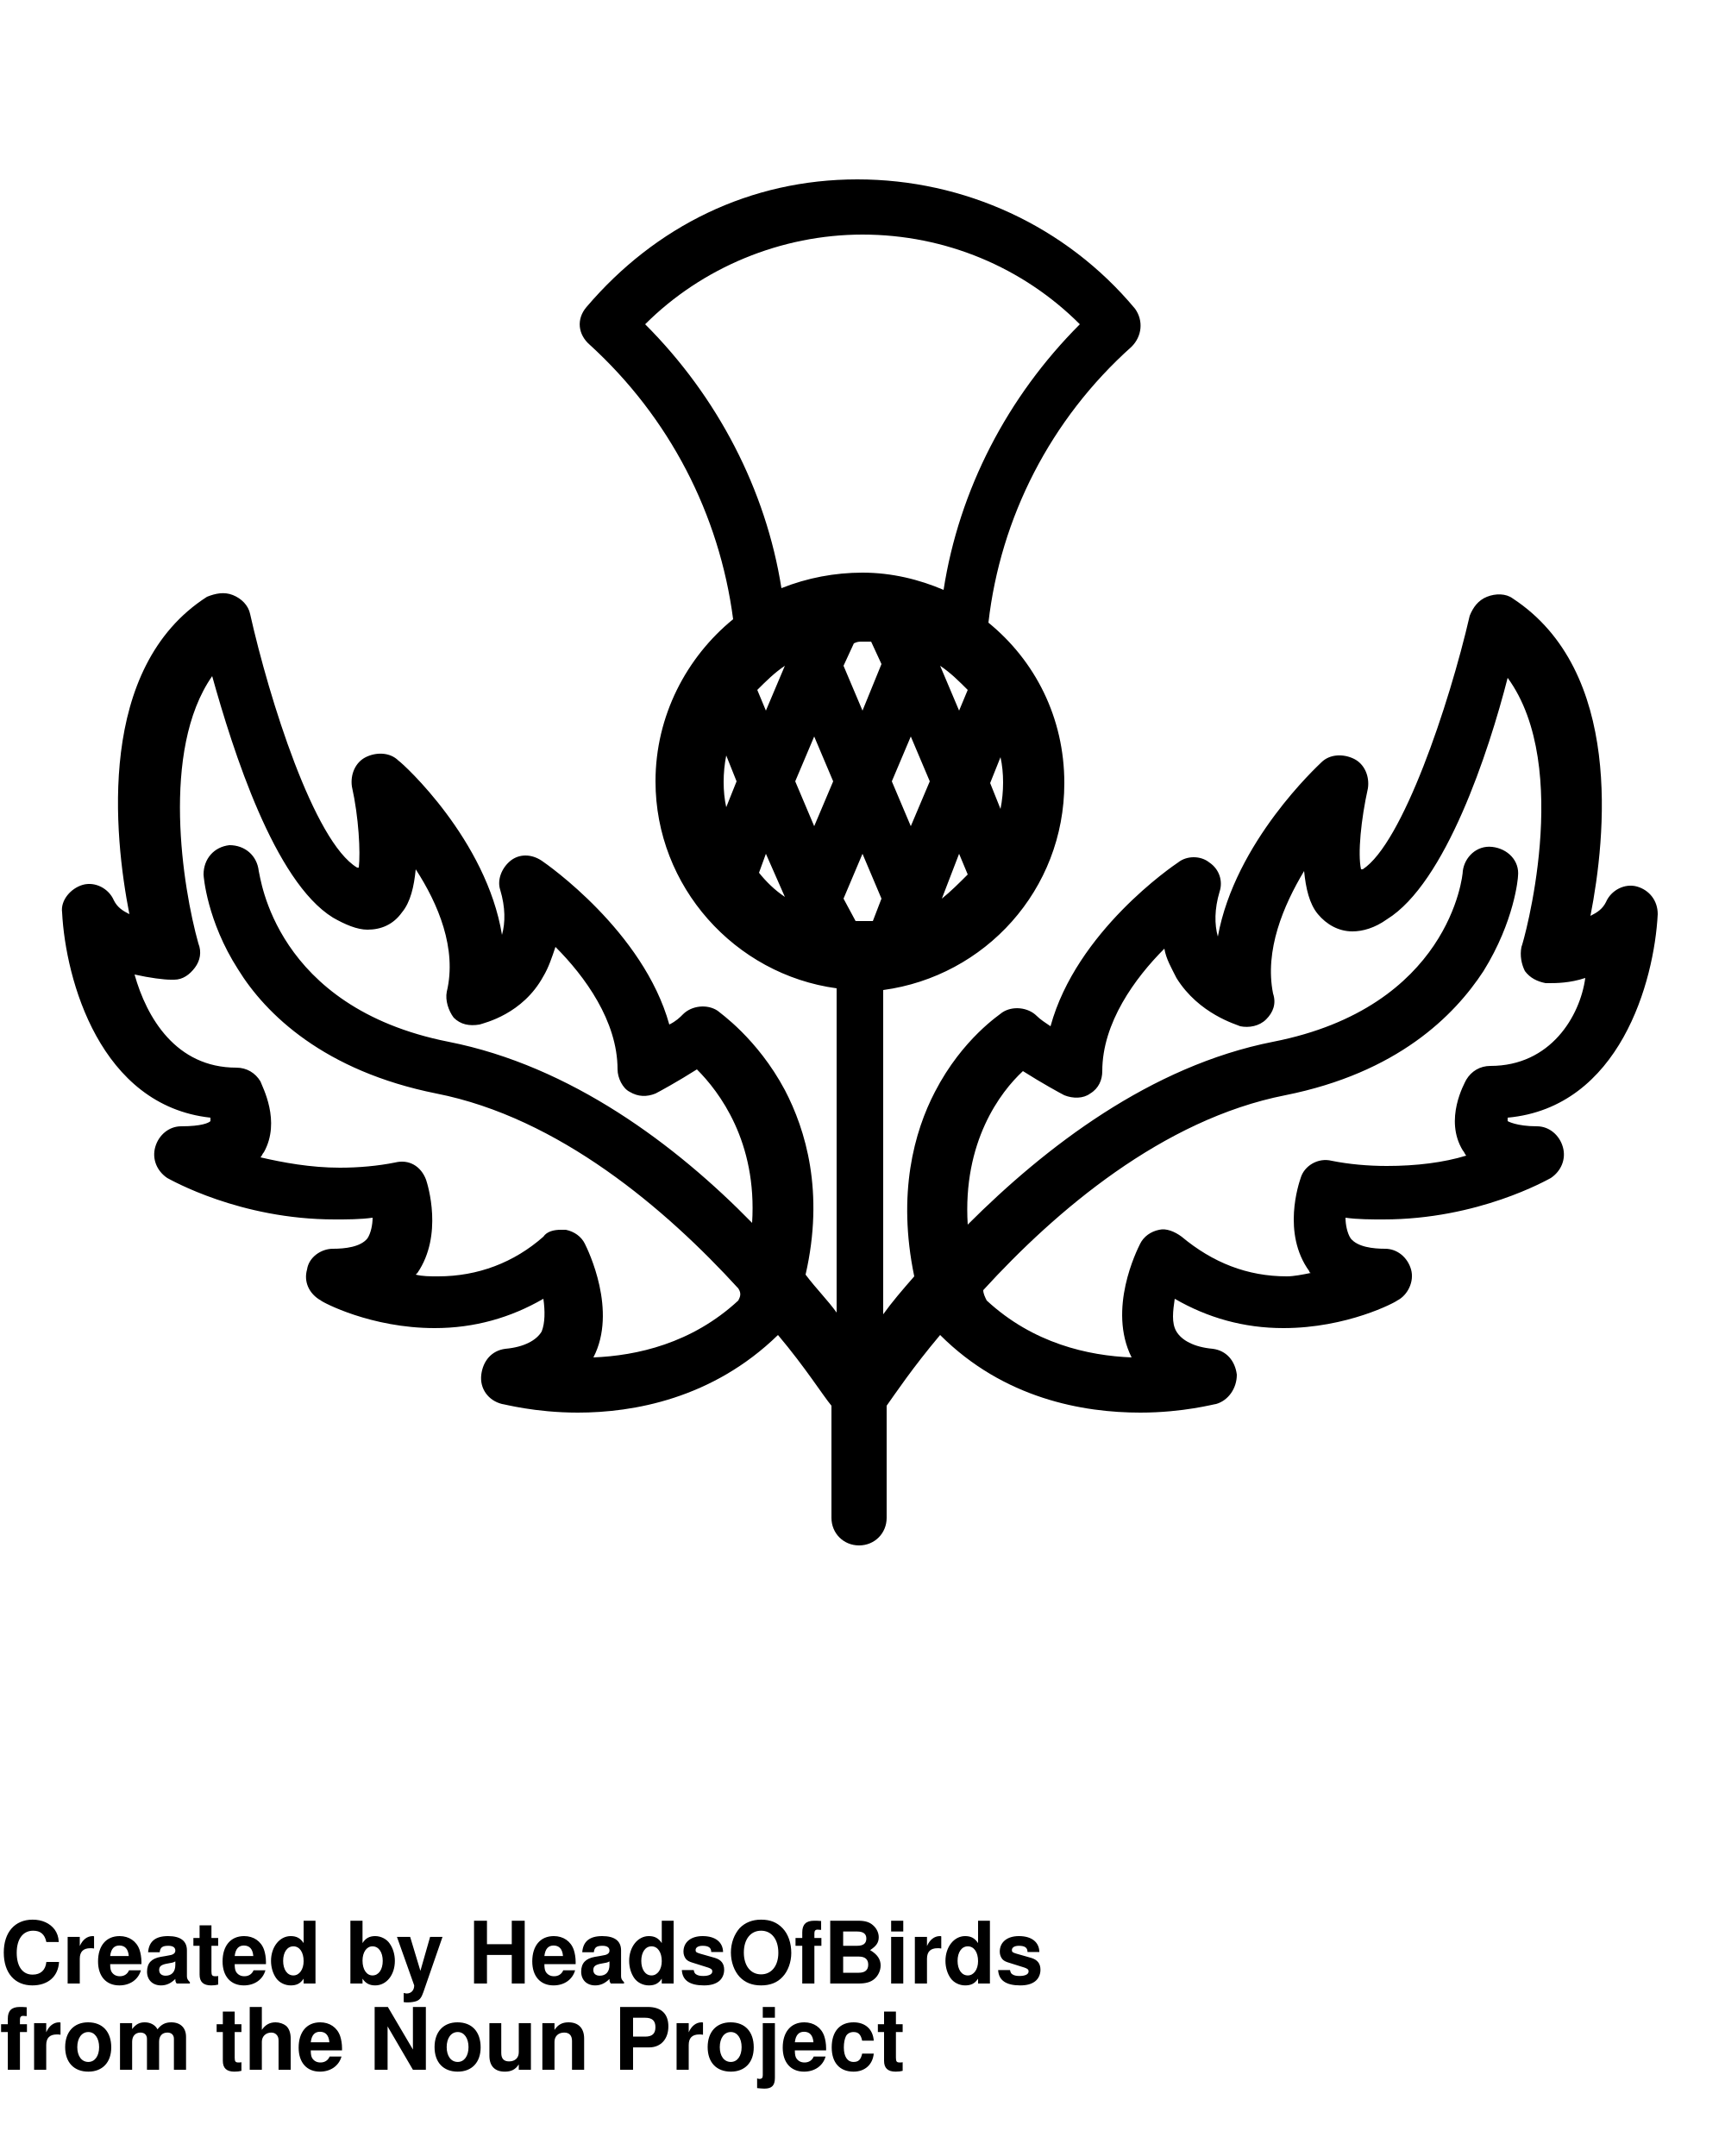
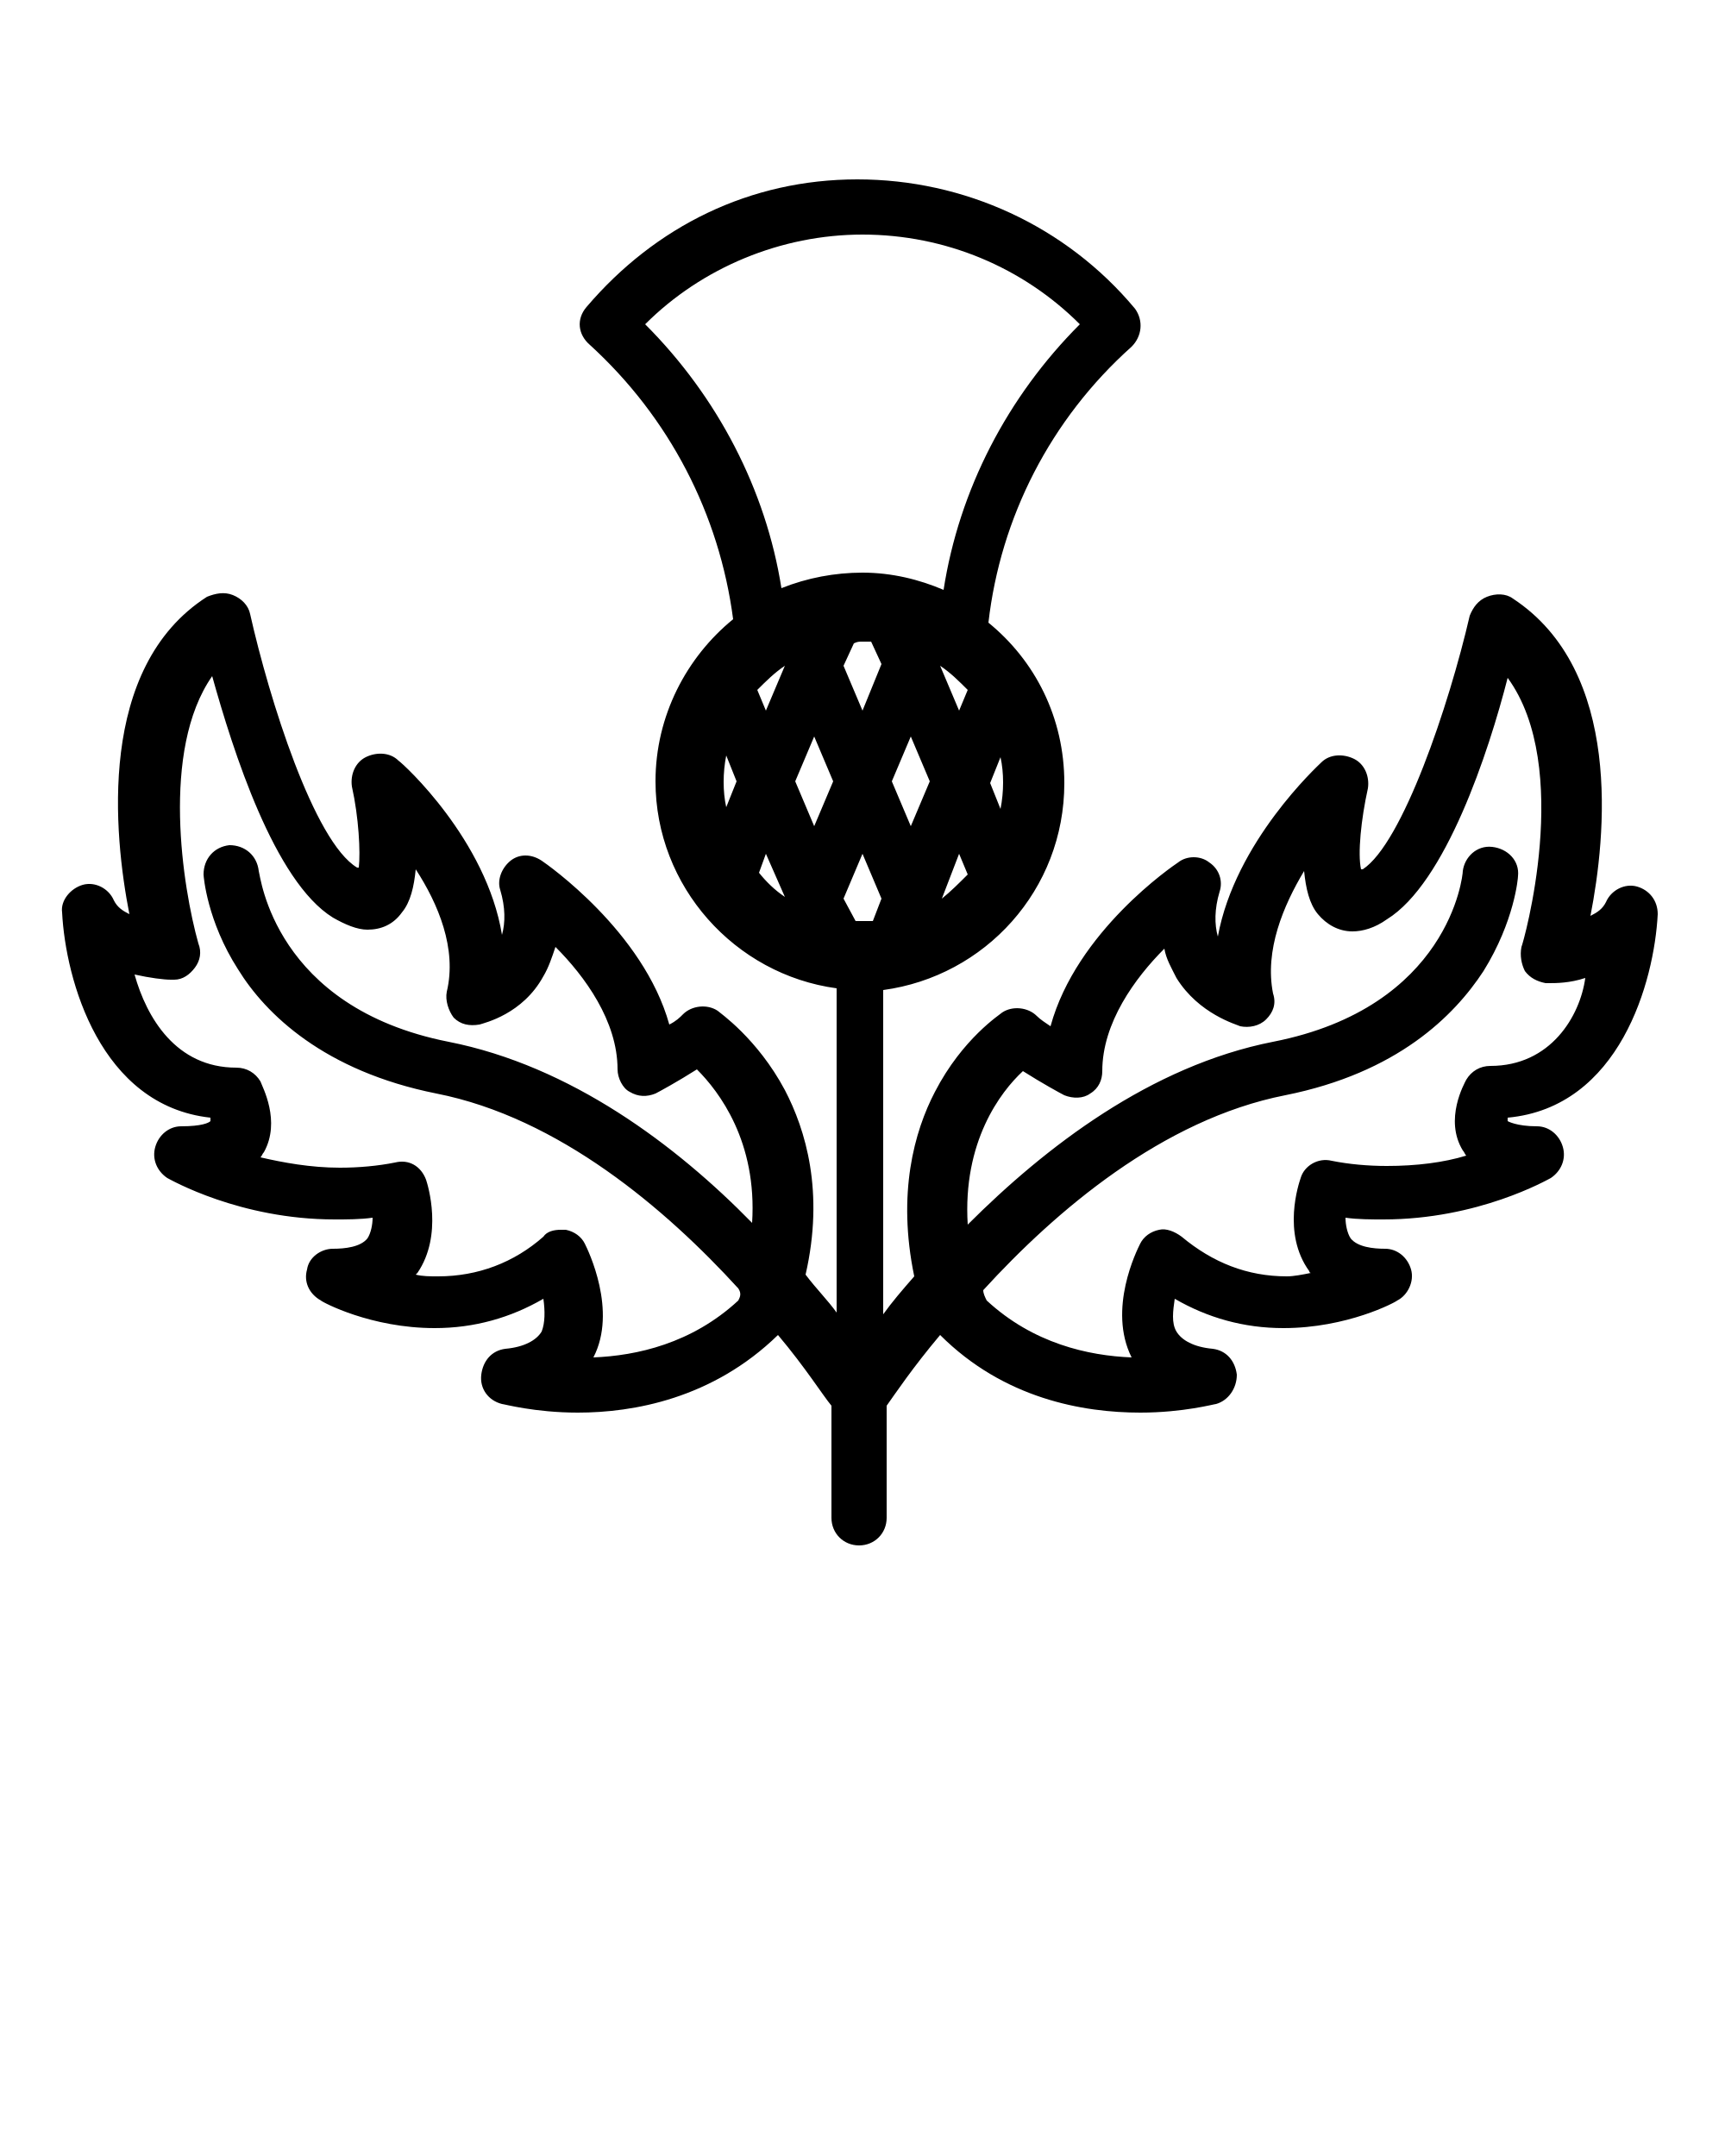
<svg xmlns="http://www.w3.org/2000/svg" version="1.1" x="0px" y="0px" viewBox="0 0 100 125" enable-background="new 0 0 100 100" xml:space="preserve">
  <path fill="#000000" d="M96.1,53c0-0.8-0.5-1.4-1.2-1.6c-0.7-0.2-1.5,0.2-1.8,0.9c-0.2,0.4-0.5,0.6-0.9,0.8  c0.9-4.6,1.9-14.2-4.5-18.4c-0.4-0.3-1-0.3-1.5-0.1c-0.5,0.2-0.8,0.6-1,1.1c-1.2,5.2-3.9,13.2-6.2,14.7c0,0,0,0-0.1,0  c-0.2-0.9,0-2.9,0.4-4.7c0.1-0.7-0.2-1.4-0.8-1.7s-1.4-0.3-1.9,0.2c-0.2,0.2-5,4.6-6,10.1c-0.2-0.7-0.2-1.6,0.1-2.6  c0.2-0.6,0-1.3-0.6-1.7c-0.5-0.4-1.3-0.4-1.8,0c-0.3,0.2-5.9,4-7.4,9.5c-0.3-0.2-0.6-0.4-0.8-0.6c-0.5-0.5-1.4-0.6-2-0.2  c-0.1,0.1-2.3,1.5-3.9,4.6c-1.2,2.3-2.2,5.9-1.2,10.7c-0.7,0.8-1.3,1.5-1.8,2.2l0-18.8c5.9-0.8,10.5-5.8,10.5-12  c0-3.8-1.7-7.1-4.4-9.3c0.7-6.1,3.6-11.8,8.3-16c0.6-0.6,0.7-1.5,0.2-2.2c-4-4.8-9.9-7.5-16.1-7.5S38,13.1,34,17.8  c-0.6,0.7-0.5,1.6,0.2,2.2c4.6,4.2,7.5,9.8,8.3,15.9c-2.7,2.2-4.5,5.6-4.5,9.4c0,6.1,4.6,11.2,10.5,12l0,18.8  c-0.5-0.7-1.2-1.4-1.8-2.2c1.1-4.8,0-8.4-1.2-10.7c-1.6-3-3.8-4.5-3.9-4.6c-0.6-0.4-1.5-0.3-2,0.2c-0.2,0.2-0.4,0.4-0.8,0.6  c-1.5-5.4-7.1-9.3-7.4-9.5c-0.6-0.4-1.3-0.4-1.8,0c-0.5,0.4-0.8,1.1-0.6,1.7c0.3,1,0.3,1.9,0.1,2.6c-0.9-5.5-5.7-9.9-6-10.1  c-0.5-0.5-1.3-0.5-1.9-0.2c-0.6,0.3-0.9,1-0.8,1.7c0.4,1.8,0.5,3.8,0.4,4.7c0,0,0,0-0.1,0c-2.5-1.5-5.1-9.8-6.2-14.7  c-0.1-0.5-0.5-0.9-1-1.1c-0.5-0.2-1-0.1-1.5,0.1c-6.4,4.1-5.4,13.8-4.5,18.4c-0.4-0.2-0.7-0.4-0.9-0.8c-0.3-0.7-1.1-1.1-1.8-0.9  c-0.7,0.2-1.3,0.9-1.2,1.6c0.2,3.9,2.2,11.2,8.6,11.9c0,0.1,0,0.1,0,0.2c-0.1,0.1-0.5,0.3-1.7,0.3c-0.7,0-1.3,0.5-1.5,1.2  c-0.2,0.7,0.1,1.4,0.7,1.8c0.2,0.1,4.2,2.4,9.7,2.4c0.7,0,1.5,0,2.2-0.1c0,0.4-0.1,0.9-0.3,1.2c-0.4,0.5-1.3,0.6-2,0.6  c-0.7,0-1.4,0.5-1.5,1.2c-0.2,0.7,0.1,1.4,0.8,1.8c0.1,0.1,2.9,1.6,6.6,1.6c2.3,0,4.4-0.6,6.3-1.7c0.1,0.7,0.1,1.4-0.1,1.9  c-0.3,0.5-1,0.9-2.1,1c-0.8,0.1-1.3,0.7-1.4,1.5c-0.1,0.8,0.4,1.5,1.2,1.7c0.1,0,1.9,0.5,4.4,0.5c3.2,0,7.8-0.8,11.6-4.5  c0,0,0,0,0,0c1.6,1.9,2.6,3.5,3.1,4.1l0,6.5c0,0.9,0.7,1.6,1.6,1.6c0,0,0,0,0,0c0.9,0,1.6-0.7,1.6-1.6l0-6.5  c0.5-0.7,1.5-2.2,3.1-4.1c0,0,0,0,0,0c3.7,3.7,8.3,4.5,11.6,4.5c0,0,0,0,0,0c2.5,0,4.3-0.5,4.4-0.5c0.7-0.2,1.2-0.9,1.2-1.7  c-0.1-0.8-0.6-1.4-1.4-1.5c-1.1-0.1-1.8-0.5-2.1-1c-0.3-0.5-0.2-1.2-0.1-1.9c1.9,1.1,4,1.7,6.3,1.7c3.7,0,6.5-1.5,6.6-1.6  c0.6-0.3,1-1.1,0.8-1.8c-0.2-0.7-0.8-1.2-1.5-1.2c-0.7,0-1.6-0.1-2-0.6c-0.2-0.3-0.3-0.8-0.3-1.2c0.7,0.1,1.5,0.1,2.2,0.1  c5.5,0,9.5-2.3,9.7-2.4c0.6-0.4,0.9-1.1,0.7-1.8c-0.2-0.7-0.8-1.2-1.5-1.2c-1.2,0-1.7-0.3-1.7-0.3c0,0,0-0.1,0-0.2  C93.9,64.2,95.9,56.9,96.1,53z M42.1,43.8l0.6,1.5l-0.6,1.5C41.9,45.9,41.9,44.8,42.1,43.8z M45.5,38.6l-1.1,2.6L43.9,40  C44.4,39.5,44.9,39,45.5,38.6z M50,37.2c0.2,0,0.3,0,0.5,0l0.6,1.3L50,41.2l-1.1-2.6l0.6-1.3C49.7,37.2,49.8,37.2,50,37.2z M56.1,40  l-0.5,1.2l-1.1-2.6C55.1,39,55.6,39.5,56.1,40z M58,46.9l-0.6-1.5l0.6-1.5C58.2,44.8,58.2,45.9,58,46.9z M55.6,49.5l0.5,1.2  c-0.5,0.5-1,1-1.5,1.4L55.6,49.5z M52.8,47.9l-1.1-2.6l1.1-2.6l1.1,2.6L52.8,47.9z M48.3,45.3l-1.1,2.6l-1.1-2.6l1.1-2.6L48.3,45.3z   M44.4,49.5l1.1,2.5c-0.6-0.4-1.1-0.9-1.5-1.4L44.4,49.5z M48.9,52.1l1.1-2.6l1.1,2.6l-0.5,1.3c-0.2,0-0.4,0-0.5,0  c-0.2,0-0.3,0-0.5,0L48.9,52.1z M37.4,18.8c3.3-3.3,7.9-5.2,12.6-5.2c4.8,0,9.3,1.9,12.6,5.2c-4.2,4.2-7,9.6-7.9,15.4  c-1.4-0.6-3-1-4.7-1c-1.6,0-3.2,0.3-4.7,0.9C44.4,28.4,41.6,23,37.4,18.8z M42.8,75.4c-2.7,2.5-5.9,3.2-8.4,3.3  c1.4-2.7-0.3-6.2-0.5-6.6c-0.2-0.4-0.6-0.7-1.1-0.8c-0.1,0-0.2,0-0.3,0c-0.4,0-0.8,0.1-1,0.4c-1.7,1.5-3.8,2.3-6.1,2.3  c-0.5,0-0.9,0-1.3-0.1c0,0,0.1-0.1,0.1-0.1c1.5-2.2,0.6-5.1,0.5-5.4c-0.3-0.8-1-1.2-1.8-1c-1,0.2-2.1,0.3-3.2,0.3  c-1.7,0-3.3-0.3-4.6-0.6c0.1-0.1,0.1-0.2,0.2-0.3c1-1.8-0.1-3.8-0.2-4.1c-0.3-0.5-0.8-0.8-1.4-0.8c-3.5,0-5.2-2.9-5.9-5.4  c0.9,0.2,1.7,0.3,2.1,0.3c0.1,0,0.2,0,0.2,0c0.5,0,0.9-0.3,1.2-0.7c0.3-0.4,0.4-0.9,0.2-1.4c-0.9-3.2-2.2-11.2,0.8-15.5  c1.2,4.3,3.6,11.9,7,14c0.7,0.4,1.4,0.7,2,0.7c0.8,0,1.5-0.3,2-1c0.5-0.6,0.7-1.5,0.8-2.5c1.3,2,2.4,4.6,1.8,7.1  c-0.1,0.5,0.1,1.1,0.4,1.5c0.4,0.4,0.9,0.5,1.5,0.4c0.3-0.1,2.5-0.6,3.7-2.8c0.3-0.5,0.5-1.1,0.7-1.7c1.7,1.7,3.6,4.3,3.6,7.1  c0,0.5,0.3,1.1,0.7,1.3c0.5,0.3,1,0.3,1.5,0.1c0.2-0.1,1.3-0.7,2.4-1.4c1.3,1.3,3.5,4.2,3.2,8.9c-4.4-4.5-10.5-9.1-17.6-10.5  c-10.1-2-10.9-9.6-11-9.9c-0.1-0.9-0.8-1.5-1.7-1.5c-0.9,0.1-1.5,0.8-1.5,1.7c0,0.1,0.2,2.7,2,5.5c1.6,2.6,5,5.9,11.5,7.2  c7.1,1.4,13.3,6.7,17.5,11.3C43,75,42.9,75.2,42.8,75.4z M86.4,61.8c-0.6,0-1.1,0.3-1.4,0.8c-0.1,0.2-1.3,2.3-0.2,4.1  c0.1,0.1,0.1,0.2,0.2,0.3c-1.3,0.4-2.9,0.6-4.6,0.6c-1.1,0-2.2-0.1-3.2-0.3c-0.8-0.2-1.6,0.3-1.8,1c-0.1,0.3-1.1,3.2,0.5,5.4  c0,0,0,0.1,0.1,0.1C75.5,73.9,75,74,74.6,74c-2.3,0-4.3-0.8-6.1-2.3c-0.4-0.3-0.9-0.5-1.3-0.4c-0.5,0.1-0.9,0.4-1.1,0.8  c-0.2,0.4-1.9,3.8-0.5,6.6c-2.5-0.1-5.7-0.8-8.4-3.3C57.1,75.2,57,75,57,74.8c4.2-4.6,10.4-9.9,17.5-11.3c6.5-1.3,9.8-4.6,11.5-7.2  c1.8-2.9,2-5.4,2-5.5c0.1-0.9-0.6-1.6-1.5-1.7c-0.9-0.1-1.6,0.6-1.7,1.4c0,0.3-0.8,7.9-11,9.9c-7.1,1.4-13.2,6.1-17.7,10.6  c-0.3-4.8,1.9-7.7,3.2-8.9c1.1,0.7,2.2,1.3,2.4,1.4c0.5,0.2,1.1,0.2,1.5-0.1c0.5-0.3,0.7-0.8,0.7-1.3c0-2.8,1.9-5.4,3.6-7.1  c0.1,0.6,0.4,1.1,0.7,1.7c1.3,2.1,3.5,2.7,3.7,2.8c0.5,0.1,1.1,0,1.5-0.4c0.4-0.4,0.6-0.9,0.4-1.5c-0.5-2.5,0.6-5.1,1.8-7.1  c0.1,1,0.3,1.9,0.8,2.5c0.5,0.6,1.2,1,2,1h0c0.6,0,1.3-0.2,2-0.7c3.4-2.1,5.9-9.7,7-14c3.8,5.2,0.9,15.4,0.8,15.6  c-0.1,0.5,0,1,0.2,1.4c0.3,0.4,0.7,0.6,1.2,0.7c0,0,0.1,0,0.2,0c0.4,0,1.2,0,2.1-0.3C91.6,58.9,89.9,61.8,86.4,61.8z" />
-   <text x="0" y="115" fill="#000000" font-size="5px" font-weight="bold" font-family="'Helvetica Neue', Helvetica, Arial-Unicode, Arial, Sans-serif">Created by HeadsOfBirds</text>
-   <text x="0" y="120" fill="#000000" font-size="5px" font-weight="bold" font-family="'Helvetica Neue', Helvetica, Arial-Unicode, Arial, Sans-serif">from the Noun Project</text>
</svg>
